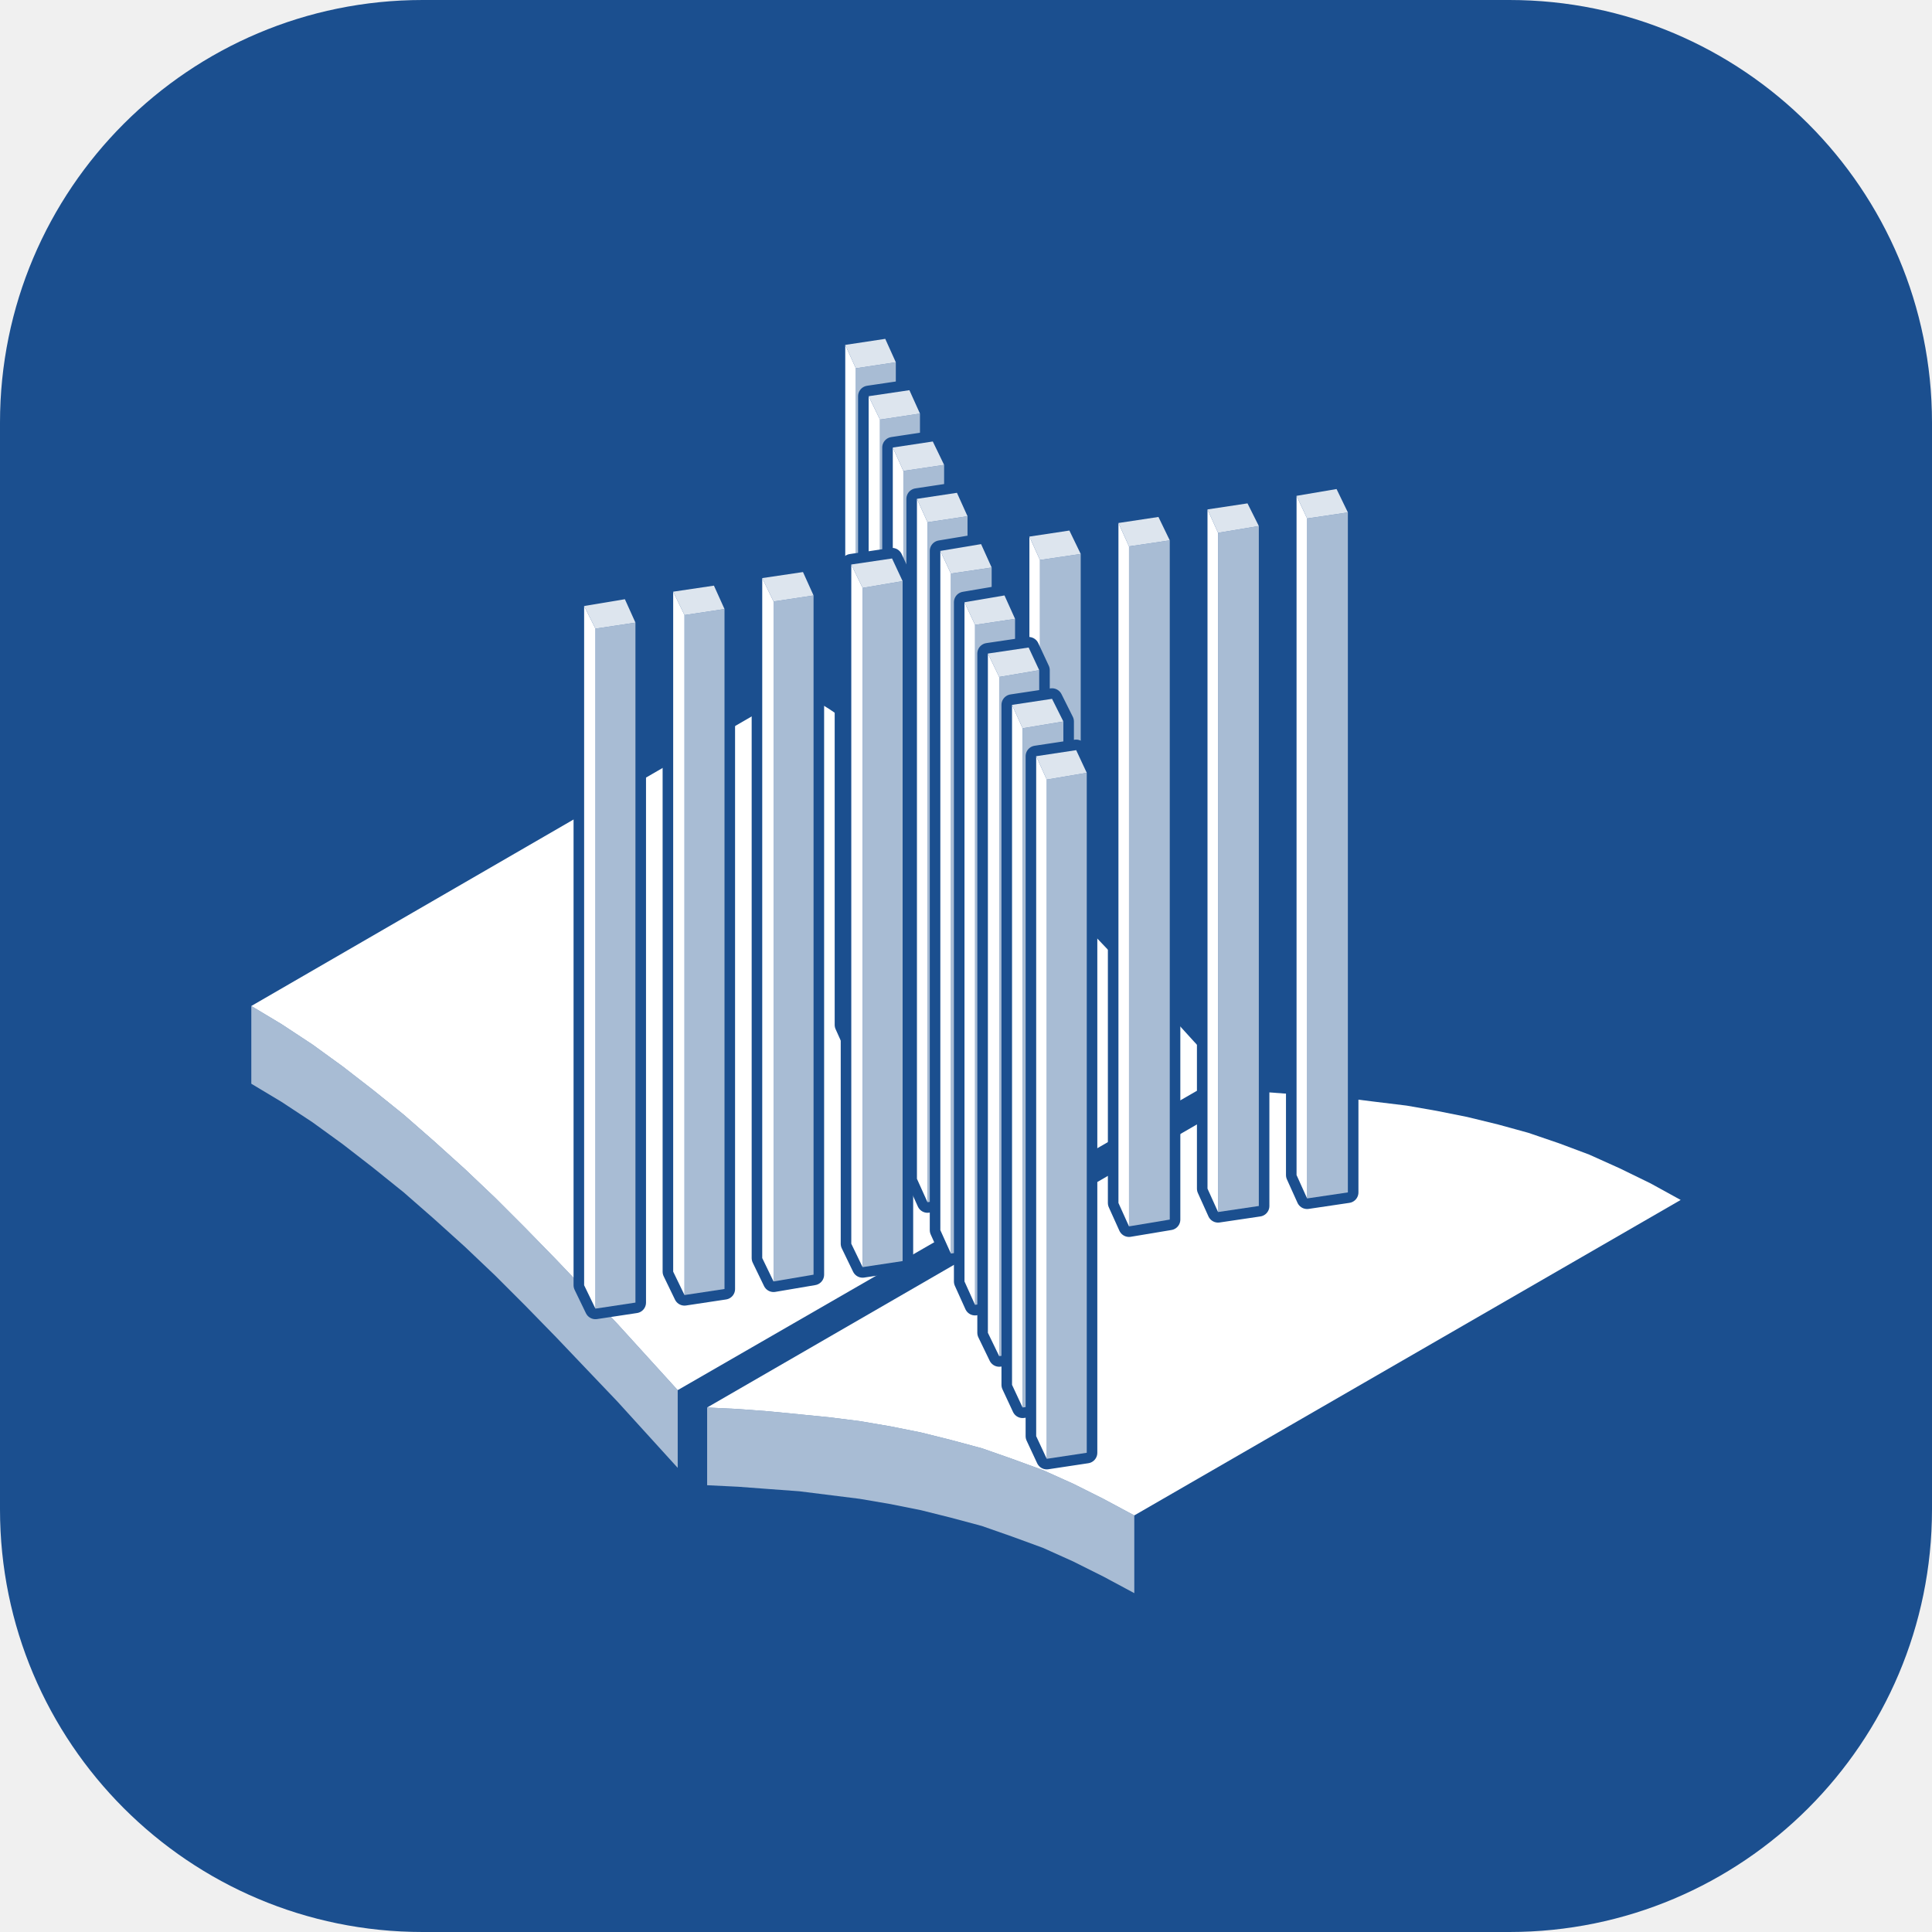
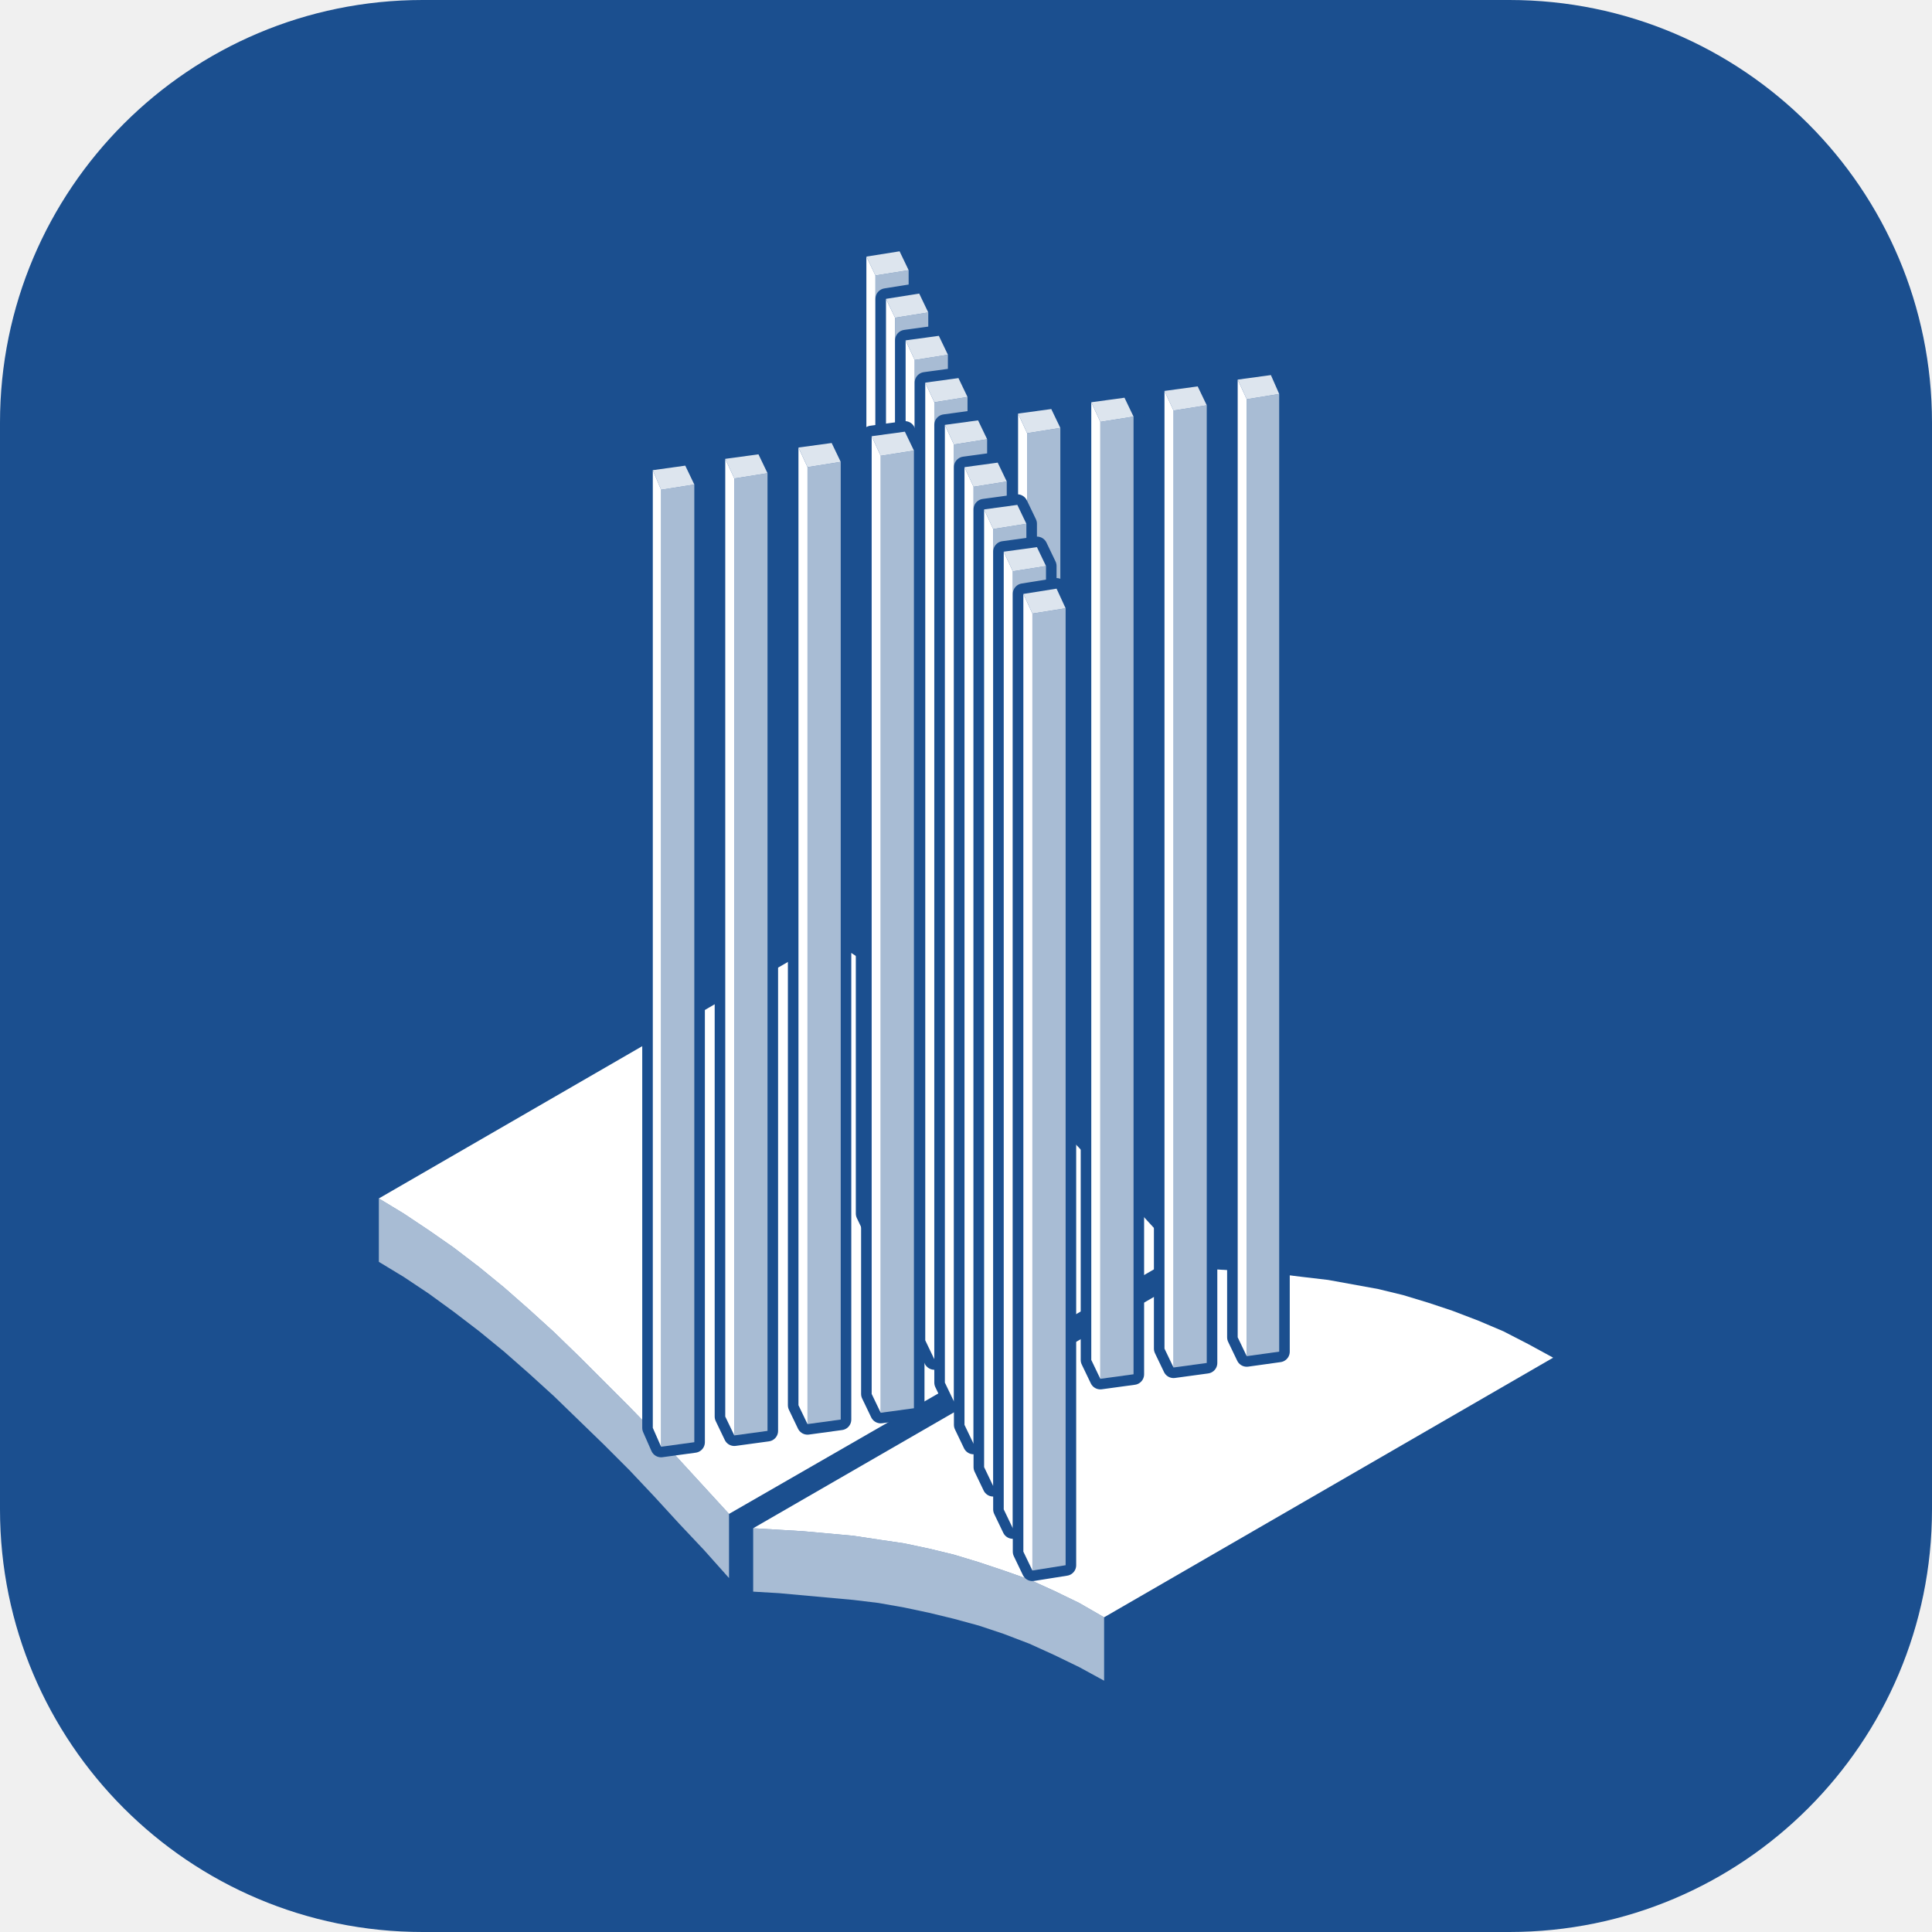
<svg xmlns="http://www.w3.org/2000/svg" viewBox="0 0 256 256" width="256" height="256">
  <rect width="256" height="256" rx="56" fill="#1B4F8F" />
-   <path fill="#fff" fill-opacity="1.0" d="M162.3,142.4 L158.2,138.0 L154.2,133.6 L150.1,129.3 L146.1,125.1 L142.1,120.9 L138.0,116.9 L134.0,113.1 L130.0,109.4 L125.9,105.9 L121.9,102.6 L117.8,99.5 L113.8,96.6 L109.8,93.9 L105.7,91.4 L33.3,133.3 L37.3,135.7 L41.4,138.4 L45.4,141.3 L49.4,144.4 L53.5,147.7 L57.5,151.2 L61.6,154.9 L65.6,158.7 L69.6,162.7 L73.7,166.9 L77.7,171.1 L81.8,175.4 L85.8,179.8 L89.8,184.2Z" />
-   <path fill="#fff" fill-opacity="0.62" d="M89.8,184.2 L85.8,179.8 L81.8,175.4 L77.7,171.1 L73.7,166.9 L69.6,162.7 L65.6,158.7 L61.6,154.9 L57.5,151.2 L53.5,147.7 L49.4,144.4 L45.4,141.3 L41.4,138.4 L37.3,135.7 L33.3,133.3 L33.3,143.6 L37.3,146.0 L41.4,148.7 L45.4,151.6 L49.4,154.7 L53.5,158.0 L57.5,161.5 L61.6,165.2 L65.6,169.0 L69.6,173.0 L73.7,177.2 L77.7,181.4 L81.8,185.7 L85.8,190.1 L89.8,194.5Z" />
-   <path fill="#fff" fill-opacity="1.0" d="M166.2,144.6 L170.2,144.9 L174.2,145.2 L178.3,145.5 L182.3,146.0 L186.4,146.5 L190.4,147.2 L194.4,148.0 L198.5,149.0 L202.5,150.1 L206.6,151.5 L210.6,153.0 L214.6,154.8 L218.7,156.8 L222.7,159.0 L150.3,200.8 L146.2,198.6 L142.2,196.6 L138.2,194.8 L134.1,193.3 L130.1,191.9 L126.0,190.8 L122.0,189.8 L118.0,189.0 L113.9,188.3 L109.9,187.8 L105.9,187.4 L101.8,187.0 L97.8,186.7 L93.7,186.5Z" />
-   <path fill="#fff" fill-opacity="0.62" d="M93.7,186.5 L97.8,186.7 L101.8,187.0 L105.9,187.4 L109.9,187.8 L113.9,188.3 L118.0,189.0 L122.0,189.8 L126.0,190.8 L130.1,191.9 L134.1,193.3 L138.2,194.8 L142.2,196.6 L146.2,198.6 L150.3,200.8 L150.3,211.1 L146.2,208.9 L142.2,206.9 L138.2,205.1 L134.1,203.6 L130.1,202.2 L126.0,201.1 L122.0,200.1 L118.0,199.3 L113.9,198.6 L109.9,198.1 L105.9,197.6 L101.8,197.3 L97.8,197.0 L93.7,196.8Z" />
-   <path fill="#1B4F8F" stroke="#1B4F8F" stroke-width="2.8" stroke-linejoin="round" d="M112.0,135.8 L113.4,138.9 L118.7,138.0 L118.7,48.0 L117.3,44.9 L112.0,45.7Z" />
-   <path fill="#fff" fill-opacity="1.0" d="M112.0,135.8 L113.4,138.9 L113.4,48.8 L112.0,45.7Z" />
-   <path fill="#fff" fill-opacity="0.62" d="M113.4,138.9 L118.7,138.0 L118.7,48.0 L113.4,48.8Z" />
-   <path fill="#fff" fill-opacity="0.85" d="M117.3,44.9 L118.7,48.0 L113.4,48.8 L112.0,45.7Z" />
-   <path fill="#1B4F8F" stroke="#1B4F8F" stroke-width="2.8" stroke-linejoin="round" d="M115.1,142.6 L116.6,145.7 L121.9,144.8 L121.9,54.8 L120.5,51.7 L115.1,52.5Z" />
-   <path fill="#fff" fill-opacity="1.0" d="M115.1,142.6 L116.6,145.7 L116.6,55.6 L115.1,52.5Z" />
-   <path fill="#fff" fill-opacity="0.62" d="M116.6,145.7 L121.9,144.8 L121.9,54.8 L116.6,55.6Z" />
-   <path fill="#fff" fill-opacity="0.85" d="M120.5,51.7 L121.9,54.8 L116.6,55.6 L115.1,52.5Z" />
-   <path fill="#1B4F8F" stroke="#1B4F8F" stroke-width="2.8" stroke-linejoin="round" d="M118.3,149.4 L119.7,152.5 L125.1,151.7 L125.1,61.6 L123.6,58.5 L118.3,59.3Z" />
-   <path fill="#fff" fill-opacity="1.0" d="M118.3,149.4 L119.7,152.5 L119.7,62.4 L118.3,59.3Z" />
-   <path fill="#fff" fill-opacity="0.62" d="M119.7,152.5 L125.1,151.7 L125.1,61.6 L119.7,62.4Z" />
-   <path fill="#fff" fill-opacity="0.85" d="M123.6,58.5 L125.1,61.6 L119.7,62.4 L118.3,59.3Z" />
-   <path fill="#1B4F8F" stroke="#1B4F8F" stroke-width="2.8" stroke-linejoin="round" d="M171.8,155.7 L173.2,158.8 L178.6,158.0 L178.6,67.9 L177.1,64.8 L171.8,65.7Z" />
-   <path fill="#fff" fill-opacity="1.0" d="M171.8,155.7 L173.2,158.8 L173.2,68.7 L171.8,65.7Z" />
-   <path fill="#fff" fill-opacity="0.62" d="M173.2,158.8 L178.6,158.0 L178.6,67.9 L173.2,68.7Z" />
-   <path fill="#fff" fill-opacity="0.85" d="M177.1,64.8 L178.6,67.9 L173.2,68.7 L171.8,65.7Z" />
-   <path fill="#1B4F8F" stroke="#1B4F8F" stroke-width="2.8" stroke-linejoin="round" d="M121.5,156.2 L122.9,159.3 L128.2,158.5 L128.2,68.4 L126.8,65.3 L121.5,66.1Z" />
-   <path fill="#fff" fill-opacity="1.0" d="M121.5,156.2 L122.9,159.3 L122.9,69.2 L121.5,66.1Z" />
-   <path fill="#fff" fill-opacity="0.62" d="M122.9,159.3 L128.2,158.5 L128.2,68.4 L122.9,69.2Z" />
-   <path fill="#fff" fill-opacity="0.85" d="M126.8,65.3 L128.2,68.4 L122.9,69.2 L121.5,66.1Z" />
-   <path fill="#1B4F8F" stroke="#1B4F8F" stroke-width="2.8" stroke-linejoin="round" d="M160.0,157.5 L161.4,160.6 L166.8,159.8 L166.8,69.7 L165.3,66.7 L160.0,67.5Z" />
-   <path fill="#fff" fill-opacity="1.0" d="M160.0,157.5 L161.4,160.6 L161.4,70.6 L160.0,67.5Z" />
-   <path fill="#fff" fill-opacity="0.62" d="M161.4,160.6 L166.8,159.8 L166.8,69.7 L161.4,70.6Z" />
-   <path fill="#fff" fill-opacity="0.85" d="M165.3,66.7 L166.8,69.7 L161.4,70.6 L160.0,67.5Z" />
-   <path fill="#1B4F8F" stroke="#1B4F8F" stroke-width="2.8" stroke-linejoin="round" d="M148.2,159.4 L149.6,162.5 L155.0,161.6 L155.0,71.6 L153.5,68.5 L148.2,69.3Z" />
-   <path fill="#fff" fill-opacity="1.0" d="M148.2,159.4 L149.6,162.5 L149.6,72.4 L148.2,69.3Z" />
-   <path fill="#fff" fill-opacity="0.62" d="M149.6,162.5 L155.0,161.6 L155.0,71.6 L149.6,72.4Z" />
-   <path fill="#fff" fill-opacity="0.85" d="M153.5,68.5 L155.0,71.6 L149.6,72.4 L148.2,69.3Z" />
-   <path fill="#1B4F8F" stroke="#1B4F8F" stroke-width="2.8" stroke-linejoin="round" d="M136.4,161.2 L137.8,164.3 L143.2,163.5 L143.2,73.4 L141.7,70.3 L136.4,71.1Z" />
-   <path fill="#fff" fill-opacity="1.0" d="M136.4,161.2 L137.8,164.3 L137.8,74.2 L136.4,71.1Z" />
-   <path fill="#fff" fill-opacity="0.62" d="M137.8,164.3 L143.2,163.5 L143.2,73.4 L137.8,74.2Z" />
-   <path fill="#fff" fill-opacity="0.85" d="M141.7,70.3 L143.2,73.4 L137.8,74.2 L136.4,71.1Z" />
-   <path fill="#1B4F8F" stroke="#1B4F8F" stroke-width="2.8" stroke-linejoin="round" d="M124.6,163.0 L126.0,166.1 L131.4,165.3 L131.4,75.2 L130.0,72.1 L124.6,73.0Z" />
-   <path fill="#fff" fill-opacity="1.0" d="M124.6,163.0 L126.0,166.1 L126.0,76.0 L124.6,73.0Z" />
-   <path fill="#fff" fill-opacity="0.62" d="M126.0,166.1 L131.4,165.3 L131.4,75.2 L126.0,76.0Z" />
-   <path fill="#fff" fill-opacity="0.85" d="M130.0,72.1 L131.4,75.2 L126.0,76.0 L124.6,73.0Z" />
-   <path fill="#1B4F8F" stroke="#1B4F8F" stroke-width="2.8" stroke-linejoin="round" d="M112.8,164.8 L114.3,167.9 L119.6,167.1 L119.6,77.0 L118.2,74.0 L112.8,74.8Z" />
-   <path fill="#fff" fill-opacity="1.0" d="M112.8,164.8 L114.3,167.9 L114.3,77.9 L112.8,74.8Z" />
-   <path fill="#fff" fill-opacity="0.62" d="M114.3,167.9 L119.6,167.1 L119.6,77.0 L114.3,77.9Z" />
-   <path fill="#fff" fill-opacity="0.85" d="M118.2,74.0 L119.6,77.0 L114.3,77.9 L112.8,74.8Z" />
-   <path fill="#1B4F8F" stroke="#1B4F8F" stroke-width="2.8" stroke-linejoin="round" d="M101.0,166.7 L102.5,169.8 L107.8,168.9 L107.8,78.9 L106.4,75.8 L101.0,76.6Z" />
-   <path fill="#fff" fill-opacity="1.0" d="M101.0,166.7 L102.5,169.8 L102.5,79.7 L101.0,76.6Z" />
-   <path fill="#fff" fill-opacity="0.62" d="M102.5,169.8 L107.8,168.9 L107.8,78.9 L102.5,79.7Z" />
-   <path fill="#fff" fill-opacity="0.85" d="M106.4,75.8 L107.8,78.9 L102.5,79.7 L101.0,76.6Z" />
-   <path fill="#1B4F8F" stroke="#1B4F8F" stroke-width="2.8" stroke-linejoin="round" d="M89.2,168.5 L90.7,171.6 L96.0,170.8 L96.0,80.7 L94.6,77.6 L89.2,78.4Z" />
-   <path fill="#fff" fill-opacity="1.0" d="M89.2,168.5 L90.7,171.6 L90.7,81.5 L89.2,78.4Z" />
-   <path fill="#fff" fill-opacity="0.62" d="M90.7,171.6 L96.0,170.8 L96.0,80.7 L90.7,81.5Z" />
-   <path fill="#fff" fill-opacity="0.85" d="M94.6,77.6 L96.0,80.7 L90.7,81.5 L89.2,78.4Z" />
-   <path fill="#1B4F8F" stroke="#1B4F8F" stroke-width="2.8" stroke-linejoin="round" d="M127.8,169.8 L129.2,172.9 L134.5,172.1 L134.5,82.0 L133.1,78.9 L127.8,79.8Z" />
-   <path fill="#fff" fill-opacity="1.0" d="M127.8,169.8 L129.2,172.9 L129.2,82.8 L127.8,79.8Z" />
-   <path fill="#fff" fill-opacity="0.62" d="M129.2,172.9 L134.5,172.1 L134.5,82.0 L129.2,82.8Z" />
-   <path fill="#fff" fill-opacity="0.85" d="M133.1,78.9 L134.5,82.0 L129.2,82.8 L127.8,79.8Z" />
-   <path fill="#1B4F8F" stroke="#1B4F8F" stroke-width="2.8" stroke-linejoin="round" d="M77.4,170.3 L78.9,173.4 L84.2,172.6 L84.2,82.5 L82.8,79.4 L77.4,80.3Z" />
-   <path fill="#fff" fill-opacity="1.0" d="M77.4,170.3 L78.9,173.4 L78.9,83.3 L77.4,80.3Z" />
-   <path fill="#fff" fill-opacity="0.62" d="M78.9,173.4 L84.2,172.6 L84.2,82.5 L78.9,83.3Z" />
-   <path fill="#fff" fill-opacity="0.85" d="M82.8,79.4 L84.2,82.5 L78.9,83.3 L77.4,80.3Z" />
-   <path fill="#1B4F8F" stroke="#1B4F8F" stroke-width="2.8" stroke-linejoin="round" d="M130.9,176.6 L132.4,179.7 L137.7,178.9 L137.7,88.8 L136.3,85.8 L130.9,86.6Z" />
-   <path fill="#fff" fill-opacity="1.0" d="M130.9,176.6 L132.4,179.7 L132.4,89.7 L130.9,86.6Z" />
-   <path fill="#fff" fill-opacity="0.62" d="M132.4,179.7 L137.7,178.9 L137.7,88.8 L132.4,89.7Z" />
-   <path fill="#fff" fill-opacity="0.85" d="M136.3,85.8 L137.7,88.8 L132.4,89.7 L130.9,86.6Z" />
-   <path fill="#1B4F8F" stroke="#1B4F8F" stroke-width="2.8" stroke-linejoin="round" d="M134.1,183.5 L135.5,186.5 L140.9,185.7 L140.9,95.6 L139.4,92.6 L134.1,93.4Z" />
-   <path fill="#fff" fill-opacity="1.0" d="M134.1,183.5 L135.5,186.5 L135.5,96.5 L134.1,93.4Z" />
-   <path fill="#fff" fill-opacity="0.62" d="M135.5,186.5 L140.9,185.7 L140.9,95.6 L135.5,96.5Z" />
-   <path fill="#fff" fill-opacity="0.85" d="M139.4,92.6 L140.9,95.6 L135.5,96.5 L134.1,93.4Z" />
-   <path fill="#1B4F8F" stroke="#1B4F8F" stroke-width="2.8" stroke-linejoin="round" d="M137.3,190.3 L138.7,193.3 L144.0,192.5 L144.0,102.4 L142.6,99.4 L137.3,100.2Z" />
-   <path fill="#fff" fill-opacity="1.0" d="M137.3,190.3 L138.7,193.3 L138.7,103.3 L137.3,100.2Z" />
-   <path fill="#fff" fill-opacity="0.62" d="M138.7,193.3 L144.0,192.5 L144.0,102.4 L138.7,103.3Z" />
-   <path fill="#fff" fill-opacity="0.85" d="M142.6,99.4 L144.0,102.4 L138.7,103.3 L137.3,100.2Z" />
+   <path fill="#fff" fill-opacity="1.0" d="M156.2,166.3 L152.8,162.6 L149.5,159.0 L146.2,155.5 L142.9,152.0 L139.6,148.6 L136.2,145.3 L132.9,142.2 L129.6,139.1 L126.3,136.3 L123.0,133.5 L119.6,131.0 L116.3,128.6 L113.0,126.4 L109.7,124.4 L50.2,158.8 L53.5,160.8 L56.8,163.0 L60.1,165.3 L63.5,167.9 L66.8,170.6 L70.1,173.5 L73.4,176.5 L76.7,179.7 L80.0,183.0 L83.4,186.4 L86.7,189.8 L90.0,193.4 L93.3,197.0 L96.6,200.6Z" />
+   <path fill="#fff" fill-opacity="0.62" d="M96.6,200.6 L93.3,197.0 L90.0,193.4 L86.7,189.8 L83.4,186.4 L80.0,183.0 L76.7,179.7 L73.4,176.5 L70.1,173.5 L66.8,170.6 L63.5,167.9 L60.1,165.3 L56.8,163.0 L53.5,160.8 L50.2,158.8 L50.2,167.2 L53.5,169.2 L56.8,171.4 L60.1,173.8 L63.5,176.4 L66.8,179.1 L70.1,182.0 L73.4,185.0 L76.7,188.2 L80.0,191.4 L83.4,194.8 L86.7,198.3 L90.0,201.9 L93.3,205.4 L96.6,209.1Z" />
+   <path fill="#fff" fill-opacity="1.0" d="M159.4,168.1 L162.7,168.3 L166.0,168.5 L169.3,168.8 L172.6,169.2 L176.0,169.6 L179.3,170.2 L182.6,170.8 L185.9,171.6 L189.2,172.6 L192.5,173.7 L195.9,175.0 L199.2,176.4 L202.5,178.1 L205.8,179.9 L146.3,214.3 L143.0,212.4 L139.7,210.8 L136.4,209.3 L133.0,208.1 L129.7,207.0 L126.4,206.0 L123.1,205.2 L119.8,204.5 L116.4,204.0 L113.1,203.5 L109.8,203.2 L106.5,202.9 L103.2,202.7 L99.8,202.5Z" />
+   <path fill="#fff" fill-opacity="0.62" d="M99.8,202.5 L103.2,202.7 L106.5,202.9 L109.8,203.2 L113.1,203.5 L116.4,204.0 L119.8,204.5 L123.1,205.2 L126.4,206.0 L129.7,207.0 L133.0,208.1 L136.4,209.3 L139.7,210.8 L143.0,212.4 L146.3,214.3 L146.3,222.7 L143.0,220.9 L139.7,219.3 L136.4,217.8 L133.0,216.5 L129.7,215.4 L126.4,214.5 L123.1,213.7 L119.8,213.0 L116.4,212.4 L113.1,212.0 L109.8,211.7 L106.5,211.4 L103.2,211.1 L99.8,210.9Z" />
+   <path fill="#1B4F8F" stroke="#1B4F8F" stroke-width="2.8" stroke-linejoin="round" d="M114.8,160.8 L116.0,163.3 L120.4,162.7 L120.4,35.8 L119.2,33.3 L114.8,34.0Z" />
+   <path fill="#fff" fill-opacity="1.0" d="M114.8,160.8 L116.0,163.3 L116.0,36.5 L114.8,34.0Z" />
+   <path fill="#fff" fill-opacity="0.62" d="M116.0,163.3 L120.4,162.7 L120.4,35.8 L116.0,36.5Z" />
+   <path fill="#fff" fill-opacity="0.85" d="M119.2,33.3 L120.4,35.8 L116.0,36.5 L114.8,34.0Z" />
+   <path fill="#1B4F8F" stroke="#1B4F8F" stroke-width="2.8" stroke-linejoin="round" d="M117.4,166.4 L118.6,168.9 L123.0,168.3 L123.0,41.4 L121.8,38.9 L117.4,39.6Z" />
+   <path fill="#fff" fill-opacity="1.0" d="M117.4,166.4 L118.6,168.9 L118.6,42.1 L117.4,39.6Z" />
+   <path fill="#fff" fill-opacity="0.62" d="M118.6,168.9 L123.0,168.3 L123.0,41.4 L118.6,42.1Z" />
+   <path fill="#fff" fill-opacity="0.85" d="M121.8,38.9 L123.0,41.4 L118.6,42.1 L117.4,39.6Z" />
+   <path fill="#1B4F8F" stroke="#1B4F8F" stroke-width="2.8" stroke-linejoin="round" d="M120.0,172.0 L121.2,174.5 L125.6,173.9 L125.6,47.0 L124.4,44.5 L120.0,45.1Z" />
+   <path fill="#fff" fill-opacity="1.0" d="M120.0,172.0 L121.2,174.5 L121.2,47.7 L120.0,45.1Z" />
+   <path fill="#fff" fill-opacity="0.62" d="M121.2,174.5 L125.6,173.9 L125.6,47.0 L121.2,47.7Z" />
+   <path fill="#fff" fill-opacity="0.85" d="M124.4,44.5 L125.6,47.0 L121.2,47.7 L120.0,45.1Z" />
+   <path fill="#1B4F8F" stroke="#1B4F8F" stroke-width="2.8" stroke-linejoin="round" d="M164.0,177.2 L165.2,179.7 L169.5,179.1 L169.5,52.2 L168.4,49.7 L164.0,50.3Z" />
+   <path fill="#fff" fill-opacity="1.0" d="M164.0,177.2 L165.2,179.7 L165.2,52.9 L164.0,50.3Z" />
+   <path fill="#fff" fill-opacity="0.62" d="M165.2,179.7 L169.5,179.1 L169.5,52.2 L165.2,52.9Z" />
+   <path fill="#fff" fill-opacity="0.85" d="M168.4,49.7 L169.5,52.2 L165.2,52.9 L164.0,50.3Z" />
+   <path fill="#1B4F8F" stroke="#1B4F8F" stroke-width="2.8" stroke-linejoin="round" d="M122.6,177.6 L123.8,180.1 L128.2,179.5 L128.2,52.6 L127.0,50.1 L122.6,50.7Z" />
+   <path fill="#fff" fill-opacity="1.0" d="M122.6,177.6 L123.8,180.1 L123.8,53.3 L122.6,50.7Z" />
+   <path fill="#fff" fill-opacity="0.62" d="M123.8,180.1 L128.2,179.5 L128.2,52.6 L123.8,53.3Z" />
+   <path fill="#fff" fill-opacity="0.85" d="M127.0,50.1 L128.2,52.6 L123.8,53.3 L122.6,50.7Z" />
+   <path fill="#1B4F8F" stroke="#1B4F8F" stroke-width="2.8" stroke-linejoin="round" d="M154.3,178.7 L155.5,181.2 L159.9,180.6 L159.9,53.7 L158.7,51.2 L154.3,51.8Z" />
+   <path fill="#fff" fill-opacity="1.0" d="M154.3,178.7 L155.5,181.2 L155.5,54.4 L154.3,51.8Z" />
+   <path fill="#fff" fill-opacity="0.62" d="M155.5,181.2 L159.9,180.6 L159.9,53.7 L155.5,54.4Z" />
+   <path fill="#fff" fill-opacity="0.85" d="M158.7,51.2 L159.9,53.7 L155.5,54.4 L154.3,51.8Z" />
+   <path fill="#1B4F8F" stroke="#1B4F8F" stroke-width="2.8" stroke-linejoin="round" d="M144.6,180.2 L145.8,182.7 L150.2,182.1 L150.2,55.2 L149.0,52.7 L144.6,53.3Z" />
+   <path fill="#fff" fill-opacity="1.0" d="M144.6,180.2 L145.8,182.7 L145.8,55.9 L144.6,53.3Z" />
+   <path fill="#fff" fill-opacity="0.62" d="M145.8,182.7 L150.2,182.1 L150.2,55.2 L145.8,55.9Z" />
+   <path fill="#fff" fill-opacity="0.85" d="M149.0,52.7 L150.2,55.2 L145.8,55.9 L144.6,53.3Z" />
+   <path fill="#1B4F8F" stroke="#1B4F8F" stroke-width="2.8" stroke-linejoin="round" d="M134.9,181.7 L136.1,184.2 L140.5,183.6 L140.5,56.7 L139.3,54.2 L134.9,54.8Z" />
+   <path fill="#fff" fill-opacity="1.0" d="M134.9,181.7 L136.1,184.2 L136.1,57.4 L134.9,54.8Z" />
+   <path fill="#fff" fill-opacity="0.62" d="M136.1,184.2 L140.5,183.6 L140.5,56.7 L136.1,57.4Z" />
+   <path fill="#fff" fill-opacity="0.85" d="M139.3,54.2 L140.5,56.7 L136.1,57.4 L134.9,54.8Z" />
+   <path fill="#1B4F8F" stroke="#1B4F8F" stroke-width="2.8" stroke-linejoin="round" d="M125.2,183.2 L126.4,185.7 L130.8,185.1 L130.8,58.2 L129.6,55.7 L125.2,56.3Z" />
+   <path fill="#fff" fill-opacity="1.0" d="M125.2,183.2 L126.4,185.7 L126.4,58.9 L125.2,56.3Z" />
+   <path fill="#fff" fill-opacity="0.62" d="M126.4,185.7 L130.8,185.1 L130.8,58.2 L126.4,58.9Z" />
+   <path fill="#fff" fill-opacity="0.85" d="M129.6,55.7 L130.8,58.2 L126.4,58.9 L125.2,56.3Z" />
+   <path fill="#1B4F8F" stroke="#1B4F8F" stroke-width="2.8" stroke-linejoin="round" d="M115.5,184.7 L116.7,187.2 L121.1,186.6 L121.1,59.7 L119.9,57.2 L115.5,57.8Z" />
+   <path fill="#fff" fill-opacity="1.0" d="M115.5,184.7 L116.7,187.2 L116.7,60.4 L115.5,57.8Z" />
+   <path fill="#fff" fill-opacity="0.62" d="M116.7,187.2 L121.1,186.6 L121.1,59.7 L116.7,60.4Z" />
+   <path fill="#fff" fill-opacity="0.85" d="M119.9,57.2 L121.1,59.7 L116.7,60.4 L115.5,57.8Z" />
+   <path fill="#1B4F8F" stroke="#1B4F8F" stroke-width="2.8" stroke-linejoin="round" d="M105.8,186.2 L107.0,188.7 L111.4,188.1 L111.4,61.2 L110.2,58.7 L105.8,59.3Z" />
+   <path fill="#fff" fill-opacity="1.0" d="M105.8,186.2 L107.0,188.7 L107.0,61.9 L105.8,59.3Z" />
+   <path fill="#fff" fill-opacity="0.62" d="M107.0,188.7 L111.4,188.1 L111.4,61.2 L107.0,61.9Z" />
+   <path fill="#fff" fill-opacity="0.85" d="M110.2,58.7 L111.4,61.2 L107.0,61.9 L105.8,59.3Z" />
+   <path fill="#1B4F8F" stroke="#1B4F8F" stroke-width="2.8" stroke-linejoin="round" d="M96.1,187.7 L97.3,190.2 L101.7,189.6 L101.7,62.7 L100.5,60.2 L96.1,60.8Z" />
+   <path fill="#fff" fill-opacity="1.0" d="M96.1,187.7 L97.3,190.2 L97.3,63.4 L96.1,60.8Z" />
+   <path fill="#fff" fill-opacity="0.62" d="M97.3,190.2 L101.7,189.6 L101.7,62.7 L97.3,63.4Z" />
+   <path fill="#fff" fill-opacity="0.85" d="M100.5,60.2 L101.7,62.7 L97.3,63.4 L96.1,60.8Z" />
+   <path fill="#1B4F8F" stroke="#1B4F8F" stroke-width="2.8" stroke-linejoin="round" d="M127.8,188.8 L129.0,191.3 L133.4,190.7 L133.4,63.8 L132.2,61.3 L127.8,61.9Z" />
+   <path fill="#fff" fill-opacity="1.0" d="M127.8,188.8 L129.0,191.3 L129.0,64.5 L127.8,61.9Z" />
+   <path fill="#fff" fill-opacity="0.62" d="M129.0,191.3 L133.4,190.7 L133.4,63.8 L129.0,64.5Z" />
+   <path fill="#fff" fill-opacity="0.85" d="M132.2,61.3 L133.4,63.8 L129.0,64.5 L127.8,61.9Z" />
+   <path fill="#1B4F8F" stroke="#1B4F8F" stroke-width="2.8" stroke-linejoin="round" d="M86.5,189.2 L87.6,191.7 L92.0,191.1 L92.0,64.2 L90.8,61.7 L86.5,62.3Z" />
+   <path fill="#fff" fill-opacity="1.0" d="M86.5,189.2 L87.6,191.7 L87.6,64.9 L86.5,62.3Z" />
+   <path fill="#fff" fill-opacity="0.62" d="M87.6,191.7 L92.0,191.1 L92.0,64.2 L87.6,64.9Z" />
+   <path fill="#fff" fill-opacity="0.85" d="M90.8,61.7 L92.0,64.2 L87.6,64.9 L86.5,62.3Z" />
+   <path fill="#1B4F8F" stroke="#1B4F8F" stroke-width="2.8" stroke-linejoin="round" d="M130.4,194.4 L131.6,196.9 L136.0,196.2 L136.0,69.4 L134.8,66.9 L130.4,67.5Z" />
+   <path fill="#fff" fill-opacity="1.0" d="M130.4,194.4 L131.6,196.9 L131.6,70.1 L130.4,67.5Z" />
+   <path fill="#fff" fill-opacity="0.62" d="M131.6,196.9 L136.0,196.2 L136.0,69.4 L131.6,70.1Z" />
+   <path fill="#fff" fill-opacity="0.85" d="M134.8,66.9 L136.0,69.4 L131.6,70.1 L130.4,67.5Z" />
+   <path fill="#1B4F8F" stroke="#1B4F8F" stroke-width="2.8" stroke-linejoin="round" d="M133.0,200.0 L134.2,202.5 L138.6,201.8 L138.6,75.0 L137.4,72.5 L133.0,73.1Z" />
+   <path fill="#fff" fill-opacity="1.0" d="M133.0,200.0 L134.2,202.5 L134.2,75.7 L133.0,73.1Z" />
+   <path fill="#fff" fill-opacity="0.62" d="M134.2,202.5 L138.6,201.8 L138.6,75.0 L134.2,75.7Z" />
+   <path fill="#fff" fill-opacity="0.85" d="M137.4,72.5 L138.6,75.0 L134.2,75.7 L133.0,73.1Z" />
+   <path fill="#1B4F8F" stroke="#1B4F8F" stroke-width="2.8" stroke-linejoin="round" d="M135.6,205.6 L136.8,208.1 L141.2,207.4 L141.2,80.6 L140.0,78.0 L135.6,78.7Z" />
+   <path fill="#fff" fill-opacity="1.0" d="M135.6,205.6 L136.8,208.1 L136.8,81.3 L135.6,78.7Z" />
+   <path fill="#fff" fill-opacity="0.62" d="M136.8,208.1 L141.2,207.4 L141.2,80.6 L136.8,81.3Z" />
+   <path fill="#fff" fill-opacity="0.85" d="M140.0,78.0 L141.2,80.6 L136.8,81.3 L135.6,78.7Z" />
</svg>
